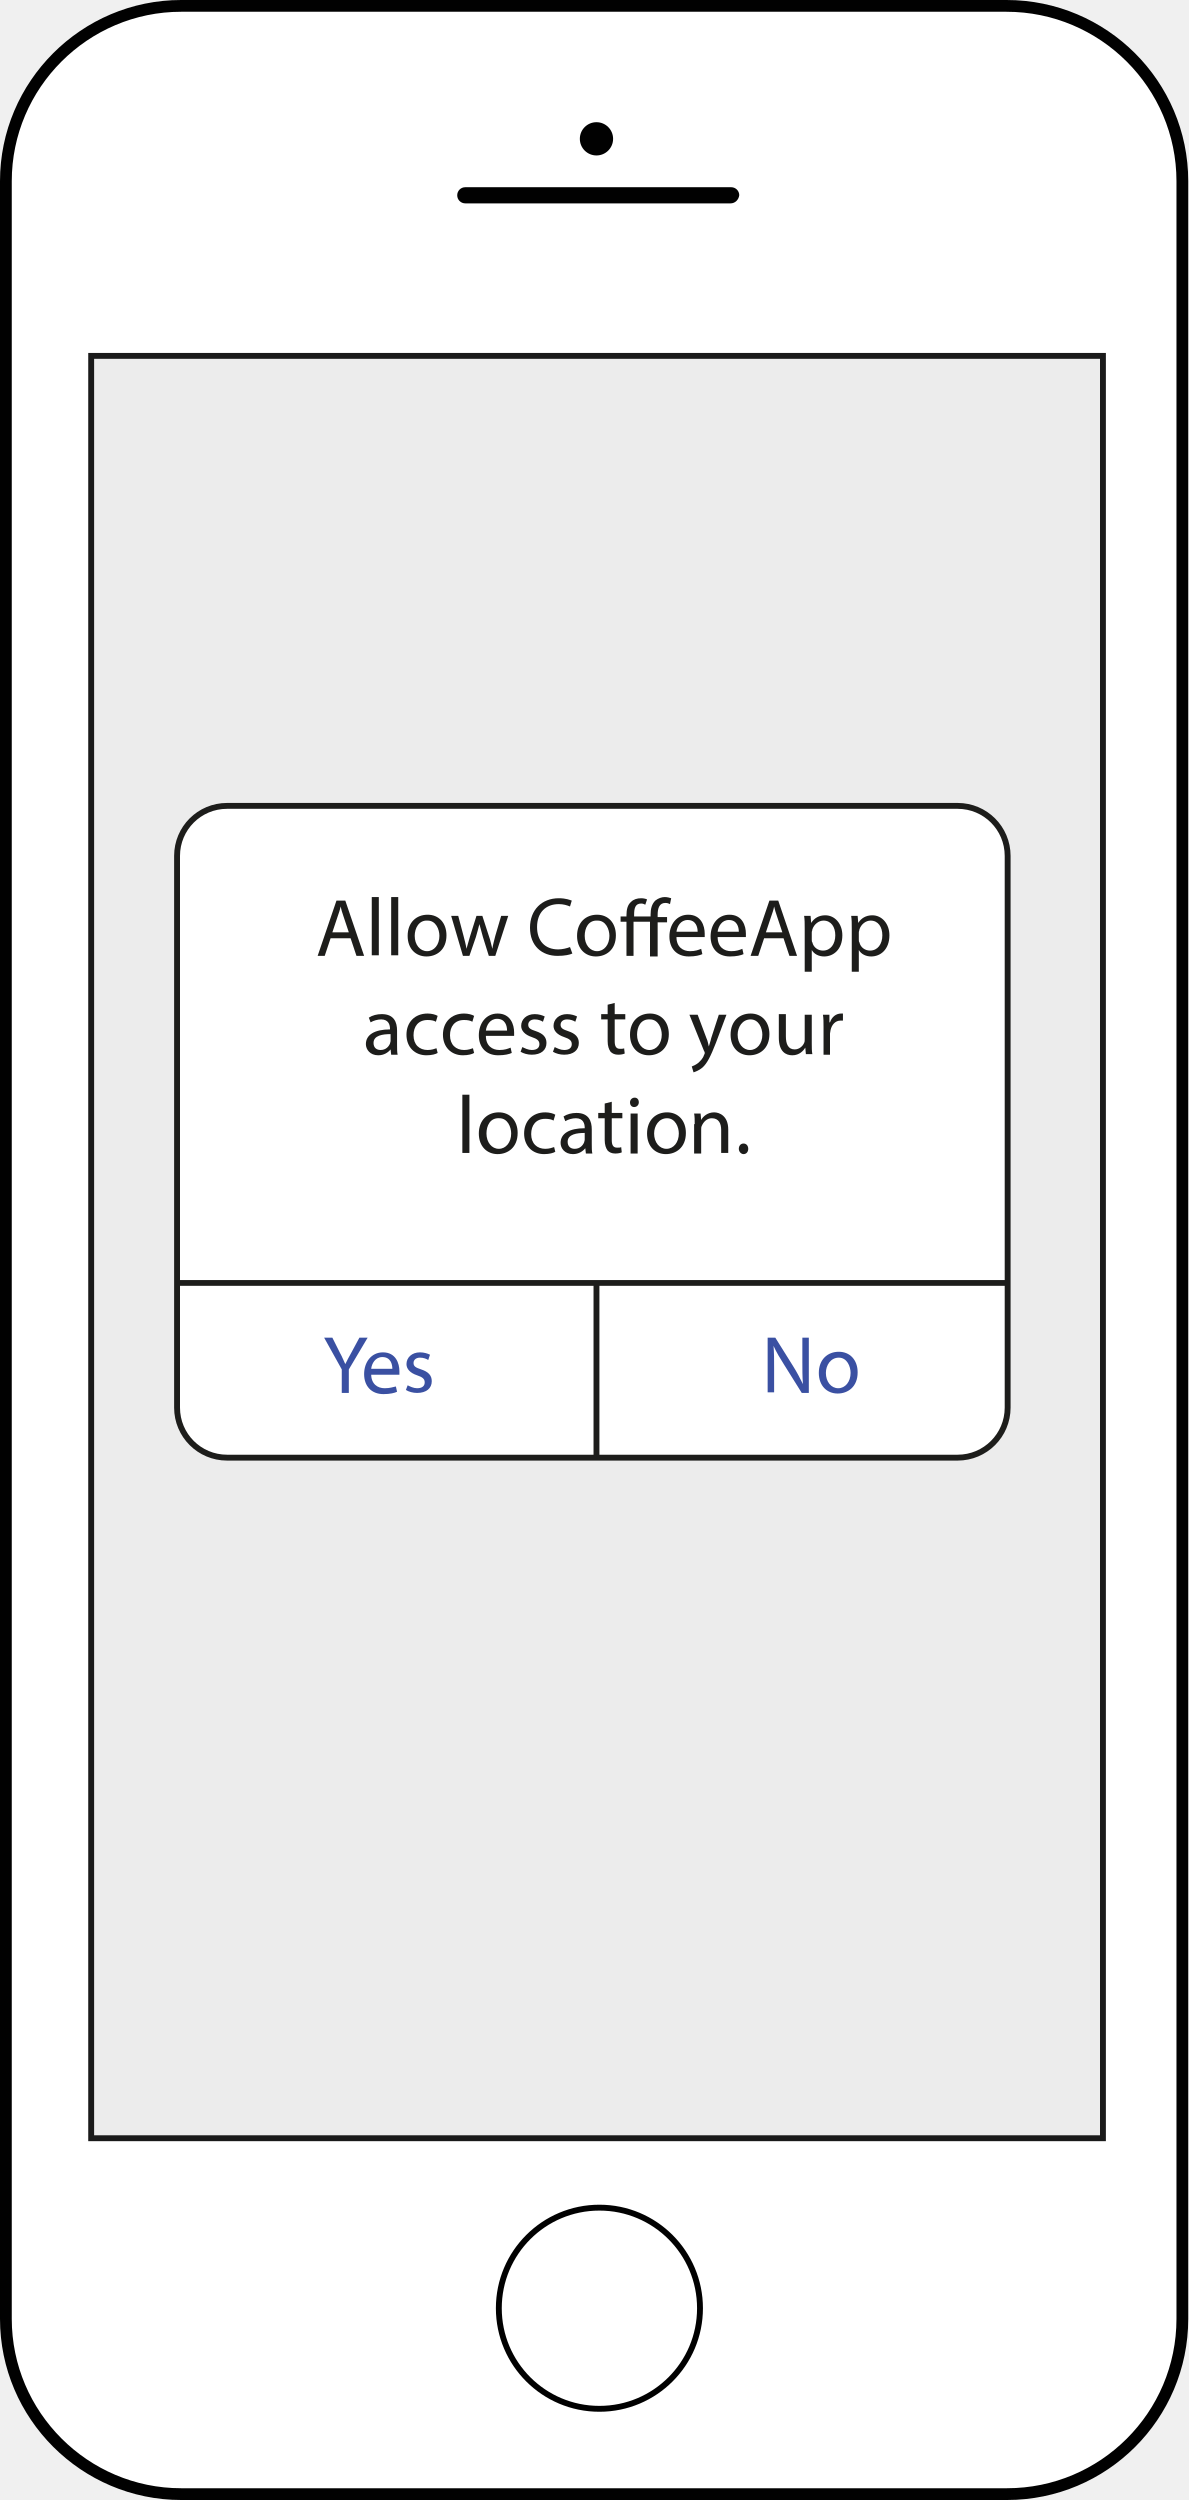
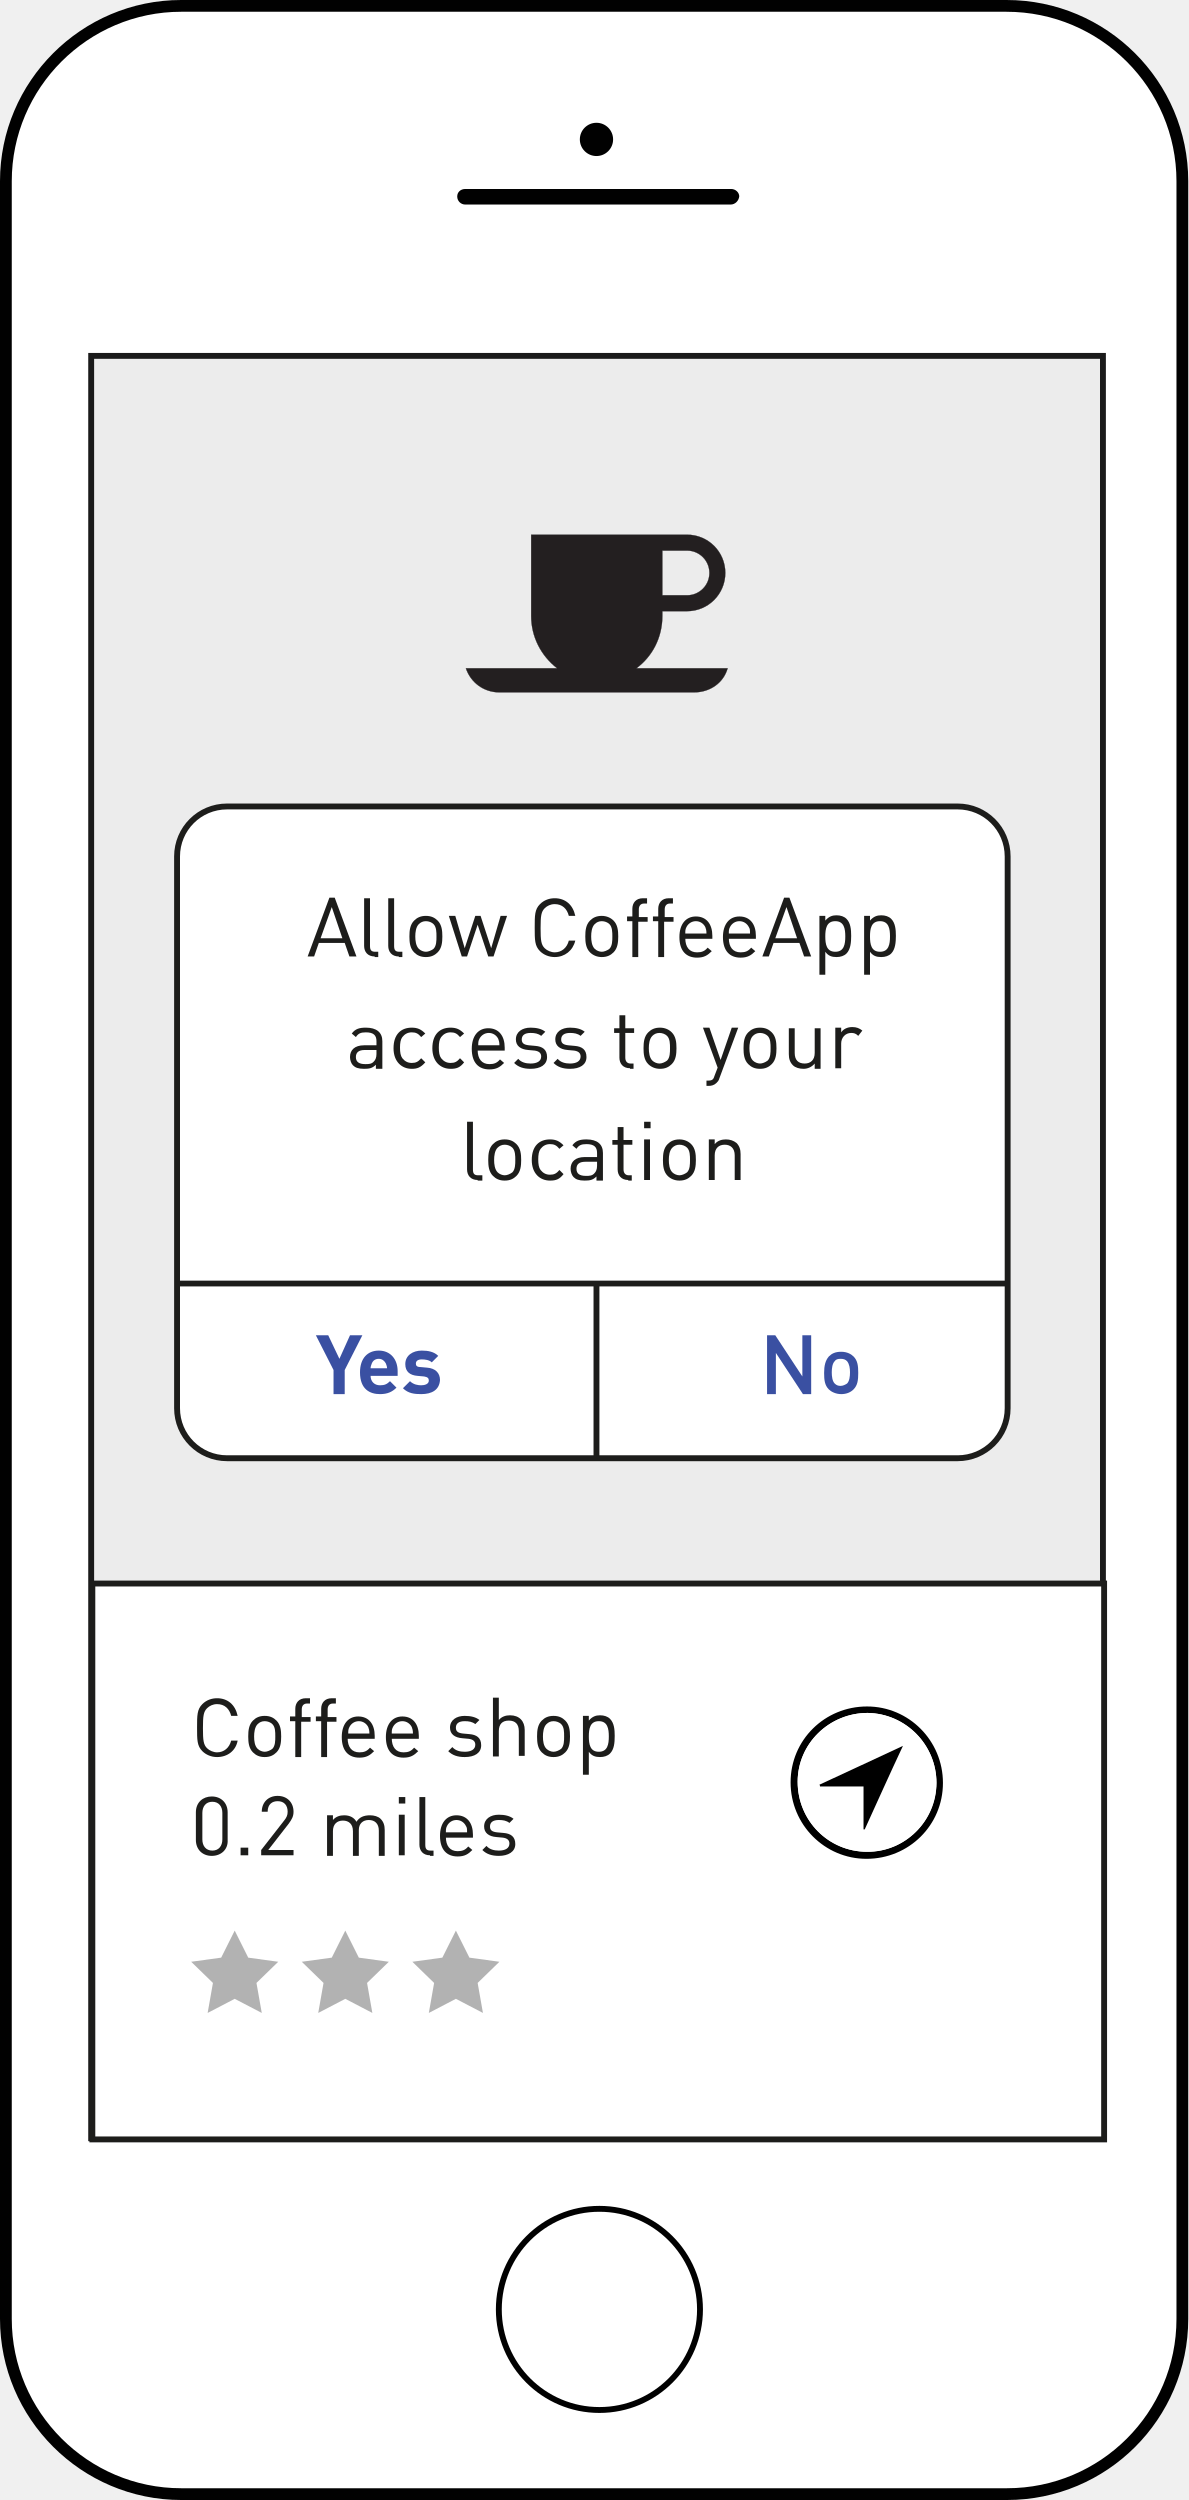
<svg xmlns="http://www.w3.org/2000/svg" version="1.1" id="Layer_1" x="0px" y="0px" viewBox="0 0 202 425" style="enable-background:new 0 0 202 425;" xml:space="preserve">
  <style type="text/css">
	.st0{fill:#FFFFFF;stroke:#010101;stroke-width:2;stroke-miterlimit:10;}
	.st1{fill:#ECECEC;stroke:#1A1A1A;stroke-miterlimit:10;}
	.st2{fill:#FFFFFF;stroke:#010101;stroke-miterlimit:10;}
	.st3{fill:#010101;stroke:#FFFFFF;stroke-width:0.746;stroke-miterlimit:10;}
	.st4{fill:#010101;stroke:#FFFFFF;stroke-width:0.853;stroke-miterlimit:10;}
- 	.st5{fill:#FFFFFF;}
- 	.st6{fill:none;stroke:#1D1D1B;stroke-miterlimit:10;}
- 	.st7{fill:none;}
- 	.st8{fill:#1D1D1B;}
- 	.st9{fill:none;stroke:#1D1D1B;stroke-width:0.982;stroke-miterlimit:10;}
- 	.st10{fill:#3A50A2;}
+ 	.st5{fill:#FFFFFF;stroke:#1D1D1B;stroke-miterlimit:10;}
+ 	.st6{fill:#FFFFFF;}
+ 	.st7{fill-rule:evenodd;clip-rule:evenodd;}
+ 	.st8{fill-rule:evenodd;clip-rule:evenodd;fill:#FFFFFF;}
+ 	.st9{fill:#B2B2B2;}
+ 	.st10{fill:none;stroke:#1D1D1B;stroke-miterlimit:10;}
+ 	.st11{fill:none;}
+ 	.st12{fill:#1D1D1B;}
+ 	.st13{fill:none;stroke:#1D1D1B;stroke-width:0.982;stroke-miterlimit:10;}
+ 	.st14{fill:#3A50A2;}
+ 	.st15{fill:#231F20;stroke:#231F20;stroke-width:4.380000e-02;}
</style>
  <path class="st0" d="M201,394.2c0,16.5-13.4,29.8-29.8,29.8H30.8C14.4,424,1,410.6,1,394.2V30.8C1,14.4,14.4,1,30.8,1h140.3  C187.6,1,201,14.4,201,30.8V394.2z" />
  <rect x="15.5" y="60.5" class="st1" width="172" height="303" />
  <g>
-     <circle class="st2" cx="101.9" cy="392.4" r="17.1" />
+     <circle class="st2" cx="101.9" cy="392.6" r="17.1" />
  </g>
-   <circle class="st3" cx="101.4" cy="23.6" r="3.2" />
-   <path class="st4" d="M124.2,35H79.1c-1,0-1.8-0.8-1.8-1.8l0,0c0-1,0.8-1.8,1.8-1.8h45.2c1,0,1.8,0.8,1.8,1.8l0,0  C126,34.2,125.2,35,124.2,35z" />
+   <circle class="st3" cx="101.4" cy="23.7" r="3.2" />
+   <path class="st4" d="M124.2,35.2H79.1c-1,0-1.8-0.8-1.8-1.8l0,0c0-1,0.8-1.7,1.8-1.7h45.2c1,0,1.8,0.8,1.8,1.7l0,0  C126,34.4,125.2,35.2,124.2,35.2z" />
+   <rect x="15.7" y="269.2" class="st5" width="172" height="94.5" />
+   <g id="eYJZT7_1_">
+     <g>
+       <path class="st6" d="M160.3,303.1c0-7.1-5.8-13-12.9-13c-7.2,0-13,5.8-13,12.9c0,7.1,5.8,13,12.9,13    C154.5,316,160.3,310.2,160.3,303.1z" />
+       <path class="st7" d="M160.3,303.1c0,7.2-5.8,12.9-13,12.9c-7.1,0-12.9-5.8-12.9-13c0-7.2,5.8-12.9,13-12.9    C154.5,290.1,160.3,295.9,160.3,303.1z M159.2,303.1c0-6.5-5.2-11.8-11.7-11.9c-6.5,0-11.9,5.2-11.9,11.7    c0,6.6,5.2,11.9,11.8,11.9C153.8,314.9,159.1,309.6,159.2,303.1z" />
+       <path class="st8" d="M159.2,303.1c0,6.5-5.3,11.7-11.8,11.7c-6.5,0-11.8-5.3-11.8-11.9c0-6.5,5.4-11.7,11.9-11.7    C153.9,291.3,159.2,296.6,159.2,303.1z M139.3,303.4c0,0.1,0,0.2,0.1,0.3c2.4,0,4.8,0,7.4,0c0,2.5,0,4.9,0,7.3c0.1,0,0.1,0,0.2,0    c2.1-4.6,4.3-9.3,6.5-14.2C148.6,299.1,144,301.3,139.3,303.4z" />
+       <path class="st7" d="M139.3,303.4c4.6-2.1,9.2-4.3,14.2-6.6c-2.3,4.9-4.4,9.6-6.5,14.2c-0.1,0-0.1,0-0.2,0c0-2.4,0-4.8,0-7.3    c-2.6,0-5,0-7.4,0C139.4,303.6,139.4,303.5,139.3,303.4z" />
+     </g>
+   </g>
+   <polygon class="st9" points="39.9,328.2 42.2,332.8 47.3,333.5 43.6,337.1 44.5,342.2 39.9,339.8 35.3,342.2 36.2,337.1 32.5,333.5   37.6,332.8 " />
+   <polygon class="st9" points="58.7,328.2 61,332.8 66.1,333.5 62.4,337.1 63.3,342.2 58.7,339.8 54.1,342.2 55,337.1 51.3,333.5   56.4,332.8 " />
+   <polygon class="st9" points="77.5,328.2 79.8,332.8 84.9,333.5 81.2,337.1 82.1,342.2 77.5,339.8 72.9,342.2 73.8,337.1 70.1,333.5   75.2,332.8 " />
  <g>
-     <path class="st5" d="M171.3,239.3c0,4.7-3.8,8.5-8.5,8.5H38.6c-4.7,0-8.5-3.8-8.5-8.5v-93.8c0-4.7,3.8-8.5,8.5-8.5h124.2   c4.7,0,8.5,3.8,8.5,8.5V239.3z" />
-     <path class="st6" d="M171.3,239.3c0,4.7-3.8,8.5-8.5,8.5H38.6c-4.7,0-8.5-3.8-8.5-8.5v-93.8c0-4.7,3.8-8.5,8.5-8.5h124.2   c4.7,0,8.5,3.8,8.5,8.5V239.3z" />
+     <path class="st6" d="M171.3,239.4c0,4.7-3.8,8.5-8.5,8.5H38.6c-4.7,0-8.5-3.8-8.5-8.5v-93.8c0-4.7,3.8-8.5,8.5-8.5h124.2   c4.7,0,8.5,3.8,8.5,8.5V239.4z" />
+     <path class="st10" d="M171.3,239.4c0,4.7-3.8,8.5-8.5,8.5H38.6c-4.7,0-8.5-3.8-8.5-8.5v-93.8c0-4.7,3.8-8.5,8.5-8.5h124.2   c4.7,0,8.5,3.8,8.5,8.5V239.4z" />
  </g>
  <g>
-     <rect x="46.9" y="152.5" class="st7" width="111.6" height="53.2" />
-     <path class="st8" d="M56.2,159.5l-1,3H54l3.2-9.4h1.5l3.2,9.4h-1.3l-1-3H56.2z M59.3,158.5l-0.9-2.7c-0.2-0.6-0.4-1.2-0.5-1.7h0   c-0.1,0.6-0.3,1.1-0.5,1.7l-0.9,2.7H59.3z" />
-     <path class="st8" d="M63.2,152.5h1.2v9.9h-1.2V152.5z" />
-     <path class="st8" d="M66.5,152.5h1.2v9.9h-1.2V152.5z" />
-     <path class="st8" d="M75.9,159c0,2.5-1.7,3.6-3.4,3.6c-1.8,0-3.2-1.3-3.2-3.5c0-2.3,1.5-3.6,3.4-3.6   C74.6,155.5,75.9,156.9,75.9,159z M70.5,159.1c0,1.5,0.9,2.6,2.1,2.6c1.2,0,2.1-1.1,2.1-2.6c0-1.1-0.6-2.6-2-2.6   C71.2,156.4,70.5,157.8,70.5,159.1z" />
-     <path class="st8" d="M77.9,155.7l0.9,3.4c0.2,0.8,0.4,1.5,0.5,2.2h0c0.2-0.7,0.4-1.4,0.6-2.1l1.1-3.5h1l1.1,3.4   c0.3,0.8,0.4,1.5,0.6,2.2h0c0.1-0.7,0.3-1.4,0.5-2.2l1-3.4h1.2l-2.2,6.8h-1.1l-1-3.2c-0.2-0.8-0.4-1.4-0.6-2.2h0   c-0.2,0.8-0.4,1.5-0.6,2.2l-1.1,3.2h-1.1l-2-6.8H77.9z" />
-     <path class="st8" d="M97.3,162.1c-0.4,0.2-1.3,0.4-2.5,0.4c-2.7,0-4.7-1.7-4.7-4.8c0-3,2-5,4.9-5c1.2,0,1.9,0.3,2.2,0.4l-0.3,1   c-0.5-0.2-1.1-0.4-1.9-0.4c-2.2,0-3.7,1.4-3.7,3.9c0,2.3,1.3,3.8,3.6,3.8c0.7,0,1.5-0.2,2-0.4L97.3,162.1z" />
-     <path class="st8" d="M104.7,159c0,2.5-1.7,3.6-3.4,3.6c-1.8,0-3.2-1.3-3.2-3.5c0-2.3,1.5-3.6,3.4-3.6   C103.4,155.5,104.7,156.9,104.7,159z M99.4,159.1c0,1.5,0.9,2.6,2.1,2.6c1.2,0,2.1-1.1,2.1-2.6c0-1.1-0.6-2.6-2-2.6   C100,156.4,99.4,157.8,99.4,159.1z" />
-     <path class="st8" d="M110.5,162.5v-5.8h-2.8v5.8h-1.2v-5.8h-1v-0.9h1v-0.2c0-1,0.2-1.8,0.8-2.3c0.4-0.4,1-0.6,1.7-0.6   c0.4,0,0.8,0.1,1,0.2l-0.3,0.9c-0.2-0.1-0.4-0.2-0.7-0.2c-1,0-1.2,0.8-1.2,1.9v0.3h2.8v-0.3c0-1,0.2-1.8,0.8-2.4   c0.5-0.4,1.1-0.6,1.6-0.6c0.4,0,0.8,0.1,1.1,0.2l-0.2,1c-0.2-0.1-0.4-0.2-0.8-0.2c-1,0-1.3,0.9-1.3,2v0.4h1.6v0.9h-1.6v5.8H110.5z" />
-     <path class="st8" d="M115,159.3c0,1.7,1.1,2.4,2.3,2.4c0.9,0,1.4-0.2,1.9-0.4l0.2,0.9c-0.4,0.2-1.2,0.4-2.3,0.4   c-2.1,0-3.3-1.4-3.3-3.4s1.2-3.7,3.2-3.7c2.2,0,2.8,1.9,2.8,3.2c0,0.3,0,0.4,0,0.6H115z M118.6,158.4c0-0.8-0.3-2-1.7-2   c-1.2,0-1.8,1.1-1.9,2H118.6z" />
-     <path class="st8" d="M122,159.3c0,1.7,1.1,2.4,2.3,2.4c0.9,0,1.4-0.2,1.9-0.4l0.2,0.9c-0.4,0.2-1.2,0.4-2.3,0.4   c-2.1,0-3.3-1.4-3.3-3.4s1.2-3.7,3.2-3.7c2.2,0,2.8,1.9,2.8,3.2c0,0.3,0,0.4,0,0.6H122z M125.6,158.4c0-0.8-0.3-2-1.7-2   c-1.2,0-1.8,1.1-1.9,2H125.6z" />
-     <path class="st8" d="M129.9,159.5l-1,3h-1.3l3.2-9.4h1.5l3.2,9.4h-1.3l-1-3H129.9z M133,158.5l-0.9-2.7c-0.2-0.6-0.4-1.2-0.5-1.7h0   c-0.1,0.6-0.3,1.1-0.5,1.7l-0.9,2.7H133z" />
-     <path class="st8" d="M136.8,157.9c0-0.9,0-1.6-0.1-2.2h1.1l0.1,1.2h0c0.5-0.8,1.3-1.3,2.4-1.3c1.6,0,2.9,1.4,2.9,3.4   c0,2.4-1.5,3.6-3.1,3.6c-0.9,0-1.7-0.4-2.1-1.1h0v3.7h-1.2V157.9z M138,159.7c0,0.2,0,0.4,0.1,0.5c0.2,0.9,1,1.4,1.8,1.4   c1.3,0,2.1-1.1,2.1-2.6c0-1.4-0.7-2.5-2-2.5c-0.8,0-1.6,0.6-1.9,1.5c0,0.2-0.1,0.3-0.1,0.5V159.7z" />
-     <path class="st8" d="M144.8,157.9c0-0.9,0-1.6-0.1-2.2h1.1l0.1,1.2h0c0.5-0.8,1.3-1.3,2.4-1.3c1.6,0,2.9,1.4,2.9,3.4   c0,2.4-1.5,3.6-3.1,3.6c-0.9,0-1.7-0.4-2.1-1.1h0v3.7h-1.2V157.9z M146,159.7c0,0.2,0,0.4,0.1,0.5c0.2,0.9,1,1.4,1.8,1.4   c1.3,0,2.1-1.1,2.1-2.6c0-1.4-0.7-2.5-2-2.5c-0.8,0-1.6,0.6-1.9,1.5c0,0.2-0.1,0.3-0.1,0.5V159.7z" />
-     <path class="st8" d="M66.5,179.3l-0.1-0.9h0c-0.4,0.5-1.1,1-2.1,1c-1.4,0-2.1-1-2.1-1.9c0-1.6,1.5-2.5,4.1-2.5v-0.1   c0-0.6-0.2-1.6-1.5-1.6c-0.6,0-1.3,0.2-1.8,0.5l-0.3-0.8c0.6-0.4,1.4-0.6,2.2-0.6c2.1,0,2.6,1.4,2.6,2.8v2.5c0,0.6,0,1.2,0.1,1.6   H66.5z M66.4,175.8c-1.3,0-2.9,0.2-2.9,1.5c0,0.8,0.5,1.2,1.2,1.2c0.9,0,1.4-0.6,1.6-1.1c0-0.1,0.1-0.3,0.1-0.4V175.8z" />
-     <path class="st8" d="M74.4,179c-0.3,0.2-1,0.4-1.9,0.4c-2,0-3.4-1.4-3.4-3.5c0-2.1,1.4-3.6,3.6-3.6c0.7,0,1.4,0.2,1.7,0.4l-0.3,1   c-0.3-0.2-0.8-0.3-1.4-0.3c-1.6,0-2.4,1.1-2.4,2.6c0,1.6,1,2.5,2.4,2.5c0.7,0,1.2-0.2,1.5-0.3L74.4,179z" />
-     <path class="st8" d="M80.6,179c-0.3,0.2-1,0.4-1.9,0.4c-2,0-3.4-1.4-3.4-3.5c0-2.1,1.4-3.6,3.6-3.6c0.7,0,1.4,0.2,1.7,0.4l-0.3,1   c-0.3-0.2-0.8-0.3-1.4-0.3c-1.6,0-2.4,1.1-2.4,2.6c0,1.6,1,2.5,2.4,2.5c0.7,0,1.2-0.2,1.5-0.3L80.6,179z" />
-     <path class="st8" d="M82.6,176.1c0,1.7,1.1,2.4,2.3,2.4c0.9,0,1.4-0.2,1.9-0.4L87,179c-0.4,0.2-1.2,0.4-2.3,0.4   c-2.1,0-3.3-1.4-3.3-3.4s1.2-3.7,3.2-3.7c2.2,0,2.8,1.9,2.8,3.2c0,0.3,0,0.4,0,0.6H82.6z M86.2,175.2c0-0.8-0.3-2-1.7-2   c-1.2,0-1.8,1.1-1.9,2H86.2z" />
-     <path class="st8" d="M88.8,178c0.4,0.2,1,0.5,1.6,0.5c0.9,0,1.3-0.4,1.3-1c0-0.6-0.4-0.9-1.3-1.2c-1.2-0.4-1.8-1.1-1.8-1.9   c0-1.1,0.9-2,2.3-2c0.7,0,1.3,0.2,1.7,0.4l-0.3,0.9c-0.3-0.2-0.8-0.4-1.4-0.4c-0.7,0-1.1,0.4-1.1,0.9c0,0.6,0.4,0.8,1.3,1.1   c1.2,0.4,1.8,1,1.8,2c0,1.2-0.9,2-2.5,2c-0.7,0-1.4-0.2-1.9-0.5L88.8,178z" />
-     <path class="st8" d="M94.3,178c0.4,0.2,1,0.5,1.6,0.5c0.9,0,1.3-0.4,1.3-1c0-0.6-0.4-0.9-1.3-1.2c-1.2-0.4-1.8-1.1-1.8-1.9   c0-1.1,0.9-2,2.3-2c0.7,0,1.3,0.2,1.7,0.4l-0.3,0.9c-0.3-0.2-0.8-0.4-1.4-0.4c-0.7,0-1.1,0.4-1.1,0.9c0,0.6,0.4,0.8,1.3,1.1   c1.2,0.4,1.8,1,1.8,2c0,1.2-0.9,2-2.5,2c-0.7,0-1.4-0.2-1.9-0.5L94.3,178z" />
-     <path class="st8" d="M104.5,170.5v1.9h1.8v0.9h-1.8v3.7c0,0.8,0.2,1.3,0.9,1.3c0.3,0,0.6,0,0.7-0.1l0.1,0.9   c-0.2,0.1-0.6,0.2-1.1,0.2c-0.6,0-1-0.2-1.3-0.5c-0.3-0.4-0.5-1-0.5-1.8v-3.7h-1.1v-0.9h1.1v-1.6L104.5,170.5z" />
-     <path class="st8" d="M113.7,175.8c0,2.5-1.7,3.6-3.4,3.6c-1.8,0-3.2-1.3-3.2-3.5c0-2.3,1.5-3.6,3.4-3.6   C112.4,172.3,113.7,173.7,113.7,175.8z M108.3,175.9c0,1.5,0.9,2.6,2.1,2.6c1.2,0,2.1-1.1,2.1-2.6c0-1.1-0.6-2.6-2-2.6   C108.9,173.2,108.3,174.6,108.3,175.9z" />
-     <path class="st8" d="M118.6,172.5l1.5,4c0.2,0.4,0.3,1,0.4,1.4h0c0.1-0.4,0.3-0.9,0.4-1.4l1.3-4h1.3l-1.8,4.8   c-0.9,2.3-1.5,3.5-2.3,4.2c-0.6,0.5-1.2,0.7-1.5,0.8l-0.3-1c0.3-0.1,0.7-0.3,1.1-0.6c0.3-0.3,0.8-0.7,1-1.4   c0.1-0.1,0.1-0.2,0.1-0.3c0-0.1,0-0.2-0.1-0.3l-2.5-6.2H118.6z" />
-     <path class="st8" d="M130.8,175.8c0,2.5-1.7,3.6-3.4,3.6c-1.8,0-3.2-1.3-3.2-3.5c0-2.3,1.5-3.6,3.4-3.6   C129.5,172.3,130.8,173.7,130.8,175.8z M125.4,175.9c0,1.5,0.9,2.6,2.1,2.6c1.2,0,2.1-1.1,2.1-2.6c0-1.1-0.6-2.6-2-2.6   S125.4,174.6,125.4,175.9z" />
-     <path class="st8" d="M138,177.4c0,0.7,0,1.3,0.1,1.8H137l-0.1-1.1h0c-0.3,0.5-1,1.3-2.2,1.3c-1.1,0-2.3-0.6-2.3-3v-4h1.2v3.8   c0,1.3,0.4,2.2,1.5,2.2c0.8,0,1.4-0.6,1.6-1.1c0.1-0.2,0.1-0.4,0.1-0.6v-4.2h1.2V177.4z" />
-     <path class="st8" d="M140,174.6c0-0.8,0-1.5-0.1-2.1h1.1l0,1.3h0.1c0.3-0.9,1-1.5,1.9-1.5c0.1,0,0.2,0,0.3,0v1.2   c-0.1,0-0.3,0-0.4,0c-0.9,0-1.5,0.7-1.7,1.6c0,0.2-0.1,0.4-0.1,0.6v3.6H140V174.6z" />
-     <path class="st8" d="M78.6,186.1h1.2v9.9h-1.2V186.1z" />
-     <path class="st8" d="M88,192.6c0,2.5-1.7,3.6-3.4,3.6c-1.8,0-3.2-1.3-3.2-3.5c0-2.3,1.5-3.6,3.4-3.6C86.7,189.1,88,190.5,88,192.6z    M82.7,192.7c0,1.5,0.9,2.6,2.1,2.6c1.2,0,2.1-1.1,2.1-2.6c0-1.1-0.6-2.6-2-2.6C83.3,190,82.7,191.4,82.7,192.7z" />
-     <path class="st8" d="M94.4,195.8c-0.3,0.2-1,0.4-1.9,0.4c-2,0-3.4-1.4-3.4-3.5c0-2.1,1.4-3.6,3.6-3.6c0.7,0,1.4,0.2,1.7,0.4l-0.3,1   c-0.3-0.2-0.8-0.3-1.4-0.3c-1.6,0-2.4,1.1-2.4,2.6c0,1.6,1,2.5,2.4,2.5c0.7,0,1.2-0.2,1.5-0.3L94.4,195.8z" />
-     <path class="st8" d="M99.6,196.1l-0.1-0.9h0c-0.4,0.5-1.1,1-2.1,1c-1.4,0-2.1-1-2.1-1.9c0-1.6,1.5-2.5,4.1-2.5v-0.1   c0-0.6-0.2-1.6-1.5-1.6c-0.6,0-1.3,0.2-1.8,0.5l-0.3-0.8c0.6-0.4,1.4-0.6,2.2-0.6c2.1,0,2.6,1.4,2.6,2.8v2.5c0,0.6,0,1.2,0.1,1.6   H99.6z M99.4,192.6c-1.3,0-2.9,0.2-2.9,1.5c0,0.8,0.5,1.2,1.2,1.2c0.9,0,1.4-0.6,1.6-1.1c0-0.1,0.1-0.3,0.1-0.4V192.6z" />
-     <path class="st8" d="M104,187.3v1.9h1.8v0.9H104v3.7c0,0.8,0.2,1.3,0.9,1.3c0.3,0,0.6,0,0.7-0.1l0.1,0.9c-0.2,0.1-0.6,0.2-1.1,0.2   c-0.6,0-1-0.2-1.3-0.5c-0.3-0.4-0.5-1-0.5-1.8v-3.7h-1.1v-0.9h1.1v-1.6L104,187.3z" />
-     <path class="st8" d="M108.6,187.4c0,0.4-0.3,0.8-0.8,0.8c-0.4,0-0.7-0.3-0.7-0.8c0-0.4,0.3-0.8,0.8-0.8   C108.3,186.6,108.6,186.9,108.6,187.4z M107.2,196.1v-6.8h1.2v6.8H107.2z" />
-     <path class="st8" d="M116.6,192.6c0,2.5-1.7,3.6-3.4,3.6c-1.8,0-3.2-1.3-3.2-3.5c0-2.3,1.5-3.6,3.4-3.6   C115.3,189.1,116.6,190.5,116.6,192.6z M111.2,192.7c0,1.5,0.9,2.6,2.1,2.6c1.2,0,2.1-1.1,2.1-2.6c0-1.1-0.6-2.6-2-2.6   S111.2,191.4,111.2,192.7z" />
-     <path class="st8" d="M118.1,191.1c0-0.7,0-1.3-0.1-1.8h1.1l0.1,1.1h0c0.3-0.6,1.1-1.3,2.2-1.3c0.9,0,2.4,0.6,2.4,2.9v4h-1.2v-3.9   c0-1.1-0.4-2-1.6-2c-0.8,0-1.4,0.6-1.7,1.3c-0.1,0.2-0.1,0.4-0.1,0.6v4.1h-1.2V191.1z" />
-     <path class="st8" d="M125.6,195.3c0-0.5,0.3-0.9,0.8-0.9c0.5,0,0.8,0.4,0.8,0.9c0,0.5-0.3,0.9-0.8,0.9   C126,196.2,125.6,195.8,125.6,195.3z" />
-   </g>
-   <line class="st9" x1="30.1" y1="218.1" x2="171.6" y2="218.1" />
-   <line class="st6" x1="101.4" y1="218.3" x2="101.4" y2="248" />
-   <g>
-     <rect x="27.9" y="226.8" class="st7" width="73" height="16.4" />
-     <path class="st10" d="M58.1,236.8v-4l-3-5.4h1.4l1.3,2.6c0.4,0.7,0.6,1.3,0.9,1.9h0c0.3-0.6,0.6-1.2,1-1.9l1.4-2.6h1.4l-3.2,5.4v4   H58.1z" />
-     <path class="st10" d="M63.1,233.6c0,1.7,1.1,2.4,2.3,2.4c0.9,0,1.4-0.2,1.9-0.3l0.2,0.9c-0.4,0.2-1.2,0.4-2.3,0.4   c-2.1,0-3.3-1.4-3.3-3.4s1.2-3.7,3.2-3.7c2.2,0,2.8,1.9,2.8,3.2c0,0.3,0,0.4,0,0.6H63.1z M66.7,232.7c0-0.8-0.3-2-1.7-2   c-1.2,0-1.8,1.1-1.9,2H66.7z" />
-     <path class="st10" d="M69.3,235.5c0.4,0.2,1,0.5,1.6,0.5c0.9,0,1.3-0.4,1.3-1c0-0.6-0.4-0.9-1.3-1.2c-1.2-0.4-1.8-1.1-1.8-1.9   c0-1.1,0.9-2,2.3-2c0.7,0,1.3,0.2,1.7,0.4l-0.3,0.9c-0.3-0.2-0.8-0.4-1.4-0.4c-0.7,0-1.1,0.4-1.1,0.9c0,0.6,0.4,0.8,1.3,1.1   c1.2,0.4,1.8,1,1.8,2c0,1.2-0.9,2-2.5,2c-0.7,0-1.4-0.2-1.9-0.5L69.3,235.5z" />
+     <rect x="46.9" y="152.7" class="st11" width="111.6" height="53.2" />
+     <path class="st12" d="M59.4,162.6l-0.8-2.3h-4.4l-0.8,2.3h-1.1l3.7-10h0.9l3.7,10H59.4z M56.4,154.2l-1.9,5.3h3.7L56.4,154.2z" />
+     <path class="st12" d="M63.7,162.6c-1.2,0-1.8-0.8-1.8-1.8v-8.1h1v8.1c0,0.7,0.2,1,0.9,1h0.5v0.9H63.7z" />
+     <path class="st12" d="M67.8,162.6c-1.2,0-1.8-0.8-1.8-1.8v-8.1h1v8.1c0,0.7,0.2,1,0.9,1h0.5v0.9H67.8z" />
+     <path class="st12" d="M74.4,161.9c-0.5,0.5-1.1,0.8-2,0.8s-1.5-0.3-2-0.8c-0.7-0.7-0.8-1.7-0.8-2.7s0.1-2,0.8-2.7   c0.5-0.5,1.1-0.8,2-0.8s1.5,0.3,2,0.8c0.7,0.7,0.8,1.7,0.8,2.7S75.1,161.2,74.4,161.9z M73.7,157.1c-0.3-0.3-0.8-0.5-1.3-0.5   s-0.9,0.2-1.2,0.5c-0.5,0.5-0.6,1.4-0.6,2.1s0.1,1.6,0.6,2.1c0.3,0.3,0.8,0.5,1.2,0.5s0.9-0.2,1.3-0.5c0.5-0.5,0.5-1.4,0.5-2.1   S74.2,157.6,73.7,157.1z" />
+     <path class="st12" d="M83.9,162.6H83l-1.8-5.4l-1.8,5.4h-0.9l-2.2-6.9h1.1l1.6,5.5l1.8-5.5h0.9l1.8,5.5l1.6-5.5h1.1L83.9,162.6z" />
+     <path class="st12" d="M94.3,162.7c-1,0-1.9-0.4-2.5-1c-0.9-0.9-0.9-1.9-0.9-4s0-3.1,0.9-4c0.7-0.7,1.6-1,2.5-1c1.8,0,3.1,1.1,3.5,3   h-1.1c-0.3-1.2-1.1-2-2.4-2c-0.7,0-1.3,0.3-1.7,0.7c-0.6,0.6-0.7,1.3-0.7,3.4c0,2.1,0.1,2.8,0.7,3.4c0.4,0.4,1.1,0.7,1.7,0.7   c1.2,0,2.1-0.8,2.4-2h1.1C97.4,161.6,96,162.7,94.3,162.7z" />
+     <path class="st12" d="M104.3,161.9c-0.5,0.5-1.1,0.8-2,0.8c-0.8,0-1.5-0.3-2-0.8c-0.7-0.7-0.8-1.7-0.8-2.7s0.1-2,0.8-2.7   c0.5-0.5,1.1-0.8,2-0.8c0.8,0,1.5,0.3,2,0.8c0.7,0.7,0.8,1.7,0.8,2.7S105,161.2,104.3,161.9z M103.6,157.1   c-0.3-0.3-0.8-0.5-1.3-0.5s-0.9,0.2-1.2,0.5c-0.5,0.5-0.6,1.4-0.6,2.1s0.1,1.6,0.6,2.1c0.3,0.3,0.8,0.5,1.2,0.5s0.9-0.2,1.3-0.5   c0.5-0.5,0.5-1.4,0.5-2.1S104.1,157.6,103.6,157.1z" />
+     <path class="st12" d="M108.5,156.6v6.1h-1v-6.1h-0.9v-0.8h0.9v-1.3c0-1,0.6-1.8,1.8-1.8h0.7v0.9h-0.5c-0.6,0-0.9,0.4-0.9,1v1.3h1.5   v0.8H108.5z" />
+     <path class="st12" d="M112.9,156.6v6.1h-1v-6.1H111v-0.8h0.9v-1.3c0-1,0.6-1.8,1.8-1.8h0.7v0.9h-0.5c-0.6,0-0.9,0.4-0.9,1v1.3h1.5   v0.8H112.9z" />
+     <path class="st12" d="M116.5,159.5c0,1.5,0.7,2.4,2,2.4c0.8,0,1.3-0.2,1.8-0.8l0.7,0.6c-0.7,0.7-1.3,1.1-2.5,1.1   c-1.8,0-3-1.1-3-3.5c0-2.2,1.1-3.5,2.8-3.5c1.8,0,2.8,1.3,2.8,3.3v0.5H116.5z M119.9,157.6c-0.3-0.6-0.9-1-1.6-1s-1.3,0.4-1.6,1   c-0.2,0.4-0.2,0.6-0.2,1.1h3.6C120.1,158.1,120,157.9,119.9,157.6z" />
+     <path class="st12" d="M123.9,159.5c0,1.5,0.7,2.4,2,2.4c0.8,0,1.3-0.2,1.8-0.8l0.7,0.6c-0.7,0.7-1.3,1.1-2.5,1.1   c-1.8,0-3-1.1-3-3.5c0-2.2,1.1-3.5,2.8-3.5c1.8,0,2.8,1.3,2.8,3.3v0.5H123.9z M127.3,157.6c-0.3-0.6-0.9-1-1.6-1   c-0.7,0-1.3,0.4-1.6,1c-0.2,0.4-0.2,0.6-0.2,1.1h3.6C127.5,158.1,127.5,157.9,127.3,157.6z" />
+     <path class="st12" d="M136.7,162.6l-0.8-2.3h-4.4l-0.8,2.3h-1.1l3.7-10h0.9l3.7,10H136.7z M133.7,154.2l-1.9,5.3h3.7L133.7,154.2z" />
+     <path class="st12" d="M143.9,162.1c-0.4,0.4-1,0.6-1.7,0.6c-0.8,0-1.4-0.2-1.9-0.9v3.9h-1v-10h1v0.8c0.6-0.7,1.2-0.9,1.9-0.9   c0.7,0,1.3,0.2,1.7,0.6c0.7,0.7,0.8,1.8,0.8,2.9S144.6,161.4,143.9,162.1z M142,156.6c-1.5,0-1.7,1.3-1.7,2.6s0.2,2.6,1.7,2.6   c1.5,0,1.7-1.3,1.7-2.6S143.5,156.6,142,156.6z" />
+     <path class="st12" d="M151.5,162.1c-0.4,0.4-1,0.6-1.7,0.6c-0.8,0-1.4-0.2-1.9-0.9v3.9h-1v-10h1v0.8c0.6-0.7,1.2-0.9,1.9-0.9   c0.7,0,1.3,0.2,1.7,0.6c0.7,0.7,0.8,1.8,0.8,2.9S152.2,161.4,151.5,162.1z M149.6,156.6c-1.5,0-1.7,1.3-1.7,2.6s0.2,2.6,1.7,2.6   c1.5,0,1.7-1.3,1.7-2.6S151.1,156.6,149.6,156.6z" />
+     <path class="st12" d="M63.9,181.6V181c-0.6,0.6-1.1,0.7-2,0.7c-1,0-1.5-0.2-1.9-0.6c-0.3-0.3-0.5-0.9-0.5-1.4c0-1.2,0.8-2,2.4-2   h2.1V177c0-1-0.5-1.5-1.8-1.5c-0.9,0-1.3,0.2-1.7,0.8l-0.7-0.6c0.6-0.8,1.3-1,2.4-1c1.8,0,2.8,0.8,2.8,2.3v4.7H63.9z M63.9,178.5   h-1.9c-1,0-1.5,0.4-1.5,1.2s0.5,1.2,1.6,1.2c0.6,0,1.1,0,1.5-0.5c0.2-0.2,0.4-0.6,0.4-1.2V178.5z" />
+     <path class="st12" d="M70,181.7c-1.7,0-3.1-1.2-3.1-3.5c0-2.4,1.3-3.5,3.1-3.5c1,0,1.6,0.3,2.3,1l-0.7,0.6   c-0.5-0.6-0.9-0.8-1.6-0.8c-0.7,0-1.2,0.3-1.6,0.8c-0.3,0.4-0.4,1-0.4,1.8s0.1,1.4,0.4,1.8c0.4,0.5,0.9,0.8,1.6,0.8   c0.7,0,1.1-0.2,1.6-0.8l0.7,0.7C71.5,181.5,70.9,181.7,70,181.7z" />
+     <path class="st12" d="M76.6,181.7c-1.7,0-3.1-1.2-3.1-3.5c0-2.4,1.3-3.5,3.1-3.5c1,0,1.6,0.3,2.3,1l-0.7,0.6   c-0.5-0.6-0.9-0.8-1.6-0.8c-0.7,0-1.2,0.3-1.6,0.8c-0.3,0.4-0.4,1-0.4,1.8s0.1,1.4,0.4,1.8c0.4,0.5,0.9,0.8,1.6,0.8   c0.7,0,1.1-0.2,1.6-0.8l0.7,0.7C78.2,181.5,77.6,181.7,76.6,181.7z" />
+     <path class="st12" d="M81.2,178.5c0,1.5,0.7,2.4,2,2.4c0.8,0,1.3-0.2,1.8-0.8l0.7,0.6c-0.7,0.7-1.3,1.1-2.5,1.1c-1.8,0-3-1.1-3-3.5   c0-2.2,1.1-3.5,2.8-3.5c1.8,0,2.8,1.3,2.8,3.3v0.5H81.2z M84.7,176.6c-0.3-0.6-0.9-1-1.6-1s-1.3,0.4-1.6,1   c-0.2,0.4-0.2,0.6-0.2,1.1h3.6C84.9,177.1,84.8,176.9,84.7,176.6z" />
+     <path class="st12" d="M90.2,181.7c-1.2,0-2.1-0.3-2.8-1l0.7-0.7c0.5,0.6,1.3,0.8,2.1,0.8c1.1,0,1.8-0.4,1.8-1.2   c0-0.6-0.4-0.9-1.1-1l-1.1-0.1c-1.3-0.1-2.1-0.7-2.1-1.8c0-1.3,1.1-2,2.5-2c1,0,1.9,0.2,2.5,0.7l-0.7,0.7c-0.5-0.4-1.1-0.5-1.8-0.5   c-1,0-1.5,0.4-1.5,1.1c0,0.6,0.3,0.9,1.2,1l1.1,0.1c1.2,0.1,2,0.6,2,1.9C93,181,91.9,181.7,90.2,181.7z" />
+     <path class="st12" d="M96.9,181.7c-1.2,0-2.1-0.3-2.8-1l0.7-0.7c0.5,0.6,1.3,0.8,2.1,0.8c1.1,0,1.8-0.4,1.8-1.2   c0-0.6-0.4-0.9-1.1-1l-1.1-0.1c-1.3-0.1-2.1-0.7-2.1-1.8c0-1.3,1.1-2,2.5-2c1,0,1.9,0.2,2.5,0.7l-0.7,0.7c-0.5-0.4-1.1-0.5-1.8-0.5   c-1,0-1.5,0.4-1.5,1.1c0,0.6,0.3,0.9,1.2,1l1.1,0.1c1.2,0.1,2,0.6,2,1.9C99.7,181,98.6,181.7,96.9,181.7z" />
+     <path class="st12" d="M107.1,181.6c-1.2,0-1.8-0.8-1.8-1.8v-4.2h-0.9v-0.8h0.9v-2.2h1v2.2h1.5v0.8h-1.5v4.2c0,0.6,0.3,1,0.9,1h0.5   v0.9H107.1z" />
+     <path class="st12" d="M114.2,180.9c-0.5,0.5-1.1,0.8-2,0.8c-0.8,0-1.5-0.3-2-0.8c-0.7-0.7-0.8-1.7-0.8-2.7s0.1-2,0.8-2.7   c0.5-0.5,1.1-0.8,2-0.8c0.8,0,1.5,0.3,2,0.8c0.7,0.7,0.8,1.7,0.8,2.7S114.9,180.2,114.2,180.9z M113.4,176.1   c-0.3-0.3-0.8-0.5-1.3-0.5s-0.9,0.2-1.2,0.5c-0.5,0.5-0.6,1.4-0.6,2.1s0.1,1.6,0.6,2.1c0.3,0.3,0.8,0.5,1.2,0.5s0.9-0.2,1.3-0.5   c0.5-0.5,0.5-1.4,0.5-2.1S113.9,176.6,113.4,176.1z" />
+     <path class="st12" d="M122.3,183.3c-0.1,0.4-0.3,0.6-0.5,0.8c-0.4,0.4-0.9,0.5-1.3,0.5h-0.4v-0.9h0.3c0.7,0,0.9-0.2,1.1-0.9   l0.5-1.3l-2.5-6.8h1.1l1.9,5.5l1.9-5.5h1.1L122.3,183.3z" />
+     <path class="st12" d="M131.2,180.9c-0.5,0.5-1.1,0.8-2,0.8s-1.5-0.3-2-0.8c-0.7-0.7-0.8-1.7-0.8-2.7s0.1-2,0.8-2.7   c0.5-0.5,1.1-0.8,2-0.8s1.5,0.3,2,0.8c0.7,0.7,0.8,1.7,0.8,2.7S131.9,180.2,131.2,180.9z M130.5,176.1c-0.3-0.3-0.8-0.5-1.3-0.5   s-0.9,0.2-1.2,0.5c-0.5,0.5-0.6,1.4-0.6,2.1s0.1,1.6,0.6,2.1c0.3,0.3,0.8,0.5,1.2,0.5s0.9-0.2,1.3-0.5c0.5-0.5,0.5-1.4,0.5-2.1   S131,176.6,130.5,176.1z" />
+     <path class="st12" d="M138.5,181.6v-0.8c-0.5,0.6-1.2,0.9-1.9,0.9c-0.7,0-1.4-0.2-1.8-0.6c-0.5-0.5-0.7-1.1-0.7-1.9v-4.4h1v4.2   c0,1.2,0.6,1.8,1.7,1.8c1,0,1.7-0.6,1.7-1.8v-4.2h1v6.9H138.5z" />
+     <path class="st12" d="M145.9,176.1c-0.4-0.4-0.7-0.5-1.2-0.5c-1,0-1.7,0.8-1.7,1.8v4.2h-1v-6.9h1v0.8c0.4-0.6,1.1-0.9,1.9-0.9   c0.7,0,1.2,0.2,1.7,0.6L145.9,176.1z" />
+     <path class="st12" d="M81.2,200.6c-1.2,0-1.8-0.8-1.8-1.8v-8.1h1v8.1c0,0.7,0.2,1,0.9,1H82v0.9H81.2z" />
+     <path class="st12" d="M87.8,199.9c-0.5,0.5-1.1,0.8-2,0.8s-1.5-0.3-2-0.8c-0.7-0.7-0.8-1.7-0.8-2.7s0.1-2,0.8-2.7   c0.5-0.5,1.1-0.8,2-0.8s1.5,0.3,2,0.8c0.7,0.7,0.8,1.7,0.8,2.7S88.5,199.2,87.8,199.9z M87.1,195.1c-0.3-0.3-0.8-0.5-1.3-0.5   s-0.9,0.2-1.2,0.5c-0.5,0.5-0.6,1.4-0.6,2.1s0.1,1.6,0.6,2.1c0.3,0.3,0.8,0.5,1.2,0.5s0.9-0.2,1.3-0.5c0.5-0.5,0.5-1.4,0.5-2.1   S87.6,195.6,87.1,195.1z" />
+     <path class="st12" d="M93.5,200.7c-1.7,0-3.1-1.2-3.1-3.5c0-2.4,1.3-3.5,3.1-3.5c1,0,1.6,0.3,2.3,1l-0.7,0.6   c-0.5-0.6-0.9-0.8-1.6-0.8c-0.7,0-1.2,0.3-1.6,0.8c-0.3,0.4-0.4,1-0.4,1.8s0.1,1.4,0.4,1.8c0.4,0.5,0.9,0.8,1.6,0.8   c0.7,0,1.1-0.2,1.6-0.8l0.7,0.7C95.1,200.5,94.5,200.7,93.5,200.7z" />
+     <path class="st12" d="M101.4,200.6V200c-0.6,0.6-1.1,0.7-2,0.7c-1,0-1.5-0.2-1.9-0.6c-0.3-0.3-0.5-0.9-0.5-1.4c0-1.2,0.8-2,2.4-2   h2.1V196c0-1-0.5-1.5-1.8-1.5c-0.9,0-1.3,0.2-1.7,0.8l-0.7-0.6c0.6-0.8,1.3-1,2.4-1c1.8,0,2.8,0.8,2.8,2.3v4.7H101.4z M101.4,197.5   h-1.9c-1,0-1.5,0.4-1.5,1.2s0.5,1.2,1.6,1.2c0.6,0,1.1,0,1.5-0.5c0.2-0.2,0.4-0.6,0.4-1.2V197.5z" />
+     <path class="st12" d="M106.8,200.6c-1.2,0-1.8-0.8-1.8-1.8v-4.2h-0.9v-0.8h0.9v-2.2h1v2.2h1.5v0.8h-1.5v4.2c0,0.6,0.3,1,0.9,1h0.5   v0.9H106.8z" />
+     <path class="st12" d="M109.5,191.8v-1.1h1.1v1.1H109.5z M109.5,200.6v-6.9h1v6.9H109.5z" />
+     <path class="st12" d="M117.5,199.9c-0.5,0.5-1.1,0.8-2,0.8c-0.8,0-1.5-0.3-2-0.8c-0.7-0.7-0.8-1.7-0.8-2.7s0.1-2,0.8-2.7   c0.5-0.5,1.1-0.8,2-0.8c0.8,0,1.5,0.3,2,0.8c0.7,0.7,0.8,1.7,0.8,2.7S118.2,199.2,117.5,199.9z M116.8,195.1   c-0.3-0.3-0.8-0.5-1.3-0.5s-0.9,0.2-1.2,0.5c-0.5,0.5-0.6,1.4-0.6,2.1s0.1,1.6,0.6,2.1c0.3,0.3,0.8,0.5,1.2,0.5s0.9-0.2,1.3-0.5   c0.5-0.5,0.5-1.4,0.5-2.1S117.3,195.6,116.8,195.1z" />
+     <path class="st12" d="M124.9,200.6v-4.2c0-1.2-0.7-1.8-1.7-1.8c-1,0-1.7,0.6-1.7,1.8v4.2h-1v-6.9h1v0.8c0.5-0.6,1.2-0.8,1.9-0.8   c0.7,0,1.3,0.2,1.8,0.6c0.5,0.5,0.7,1.1,0.7,1.9v4.4H124.9z" />
  </g>
  <g>
-     <rect x="101.4" y="226.8" class="st7" width="73" height="16.4" />
-     <path class="st10" d="M130.5,236.8v-9.4h1.3l3,4.8c0.7,1.1,1.2,2.1,1.7,3.1l0,0c-0.1-1.3-0.1-2.4-0.1-3.9v-4h1.1v9.4h-1.2l-3-4.8   c-0.7-1.1-1.3-2.1-1.8-3.2l0,0c0.1,1.2,0.1,2.3,0.1,3.9v4H130.5z" />
-     <path class="st10" d="M145.8,233.3c0,2.5-1.7,3.6-3.4,3.6c-1.8,0-3.2-1.3-3.2-3.5c0-2.3,1.5-3.6,3.4-3.6   C144.5,229.8,145.8,231.2,145.8,233.3z M140.4,233.4c0,1.5,0.9,2.6,2.1,2.6c1.2,0,2.1-1.1,2.1-2.6c0-1.1-0.6-2.6-2-2.6   S140.4,232.1,140.4,233.4z" />
+     <rect x="32.4" y="288.7" class="st11" width="98.3" height="53.2" />
+     <path class="st12" d="M36.9,298.7c-1,0-1.9-0.4-2.5-1c-0.9-0.9-0.9-1.9-0.9-4s0-3.1,0.9-4c0.7-0.7,1.6-1,2.5-1c1.8,0,3.1,1.1,3.5,3   h-1.1c-0.3-1.2-1.1-2-2.4-2c-0.7,0-1.3,0.3-1.7,0.7c-0.6,0.6-0.7,1.3-0.7,3.4c0,2.1,0.1,2.8,0.7,3.4c0.4,0.4,1.1,0.7,1.7,0.7   c1.2,0,2.1-0.8,2.4-2h1.1C40.1,297.6,38.7,298.7,36.9,298.7z" />
+     <path class="st12" d="M47,297.9c-0.5,0.5-1.1,0.8-2,0.8s-1.5-0.3-2-0.8c-0.7-0.7-0.8-1.7-0.8-2.7s0.1-2,0.8-2.7   c0.5-0.5,1.1-0.8,2-0.8s1.5,0.3,2,0.8c0.7,0.7,0.8,1.7,0.8,2.7S47.7,297.2,47,297.9z M46.3,293.1c-0.3-0.3-0.8-0.5-1.3-0.5   s-0.9,0.2-1.2,0.5c-0.5,0.5-0.6,1.4-0.6,2.1c0,0.8,0.1,1.6,0.6,2.1c0.3,0.3,0.8,0.5,1.2,0.5s0.9-0.2,1.3-0.5   c0.5-0.5,0.5-1.4,0.5-2.1C46.8,294.4,46.8,293.6,46.3,293.1z" />
+     <path class="st12" d="M51.2,292.6v6.1h-1v-6.1h-0.9v-0.8h0.9v-1.3c0-1,0.6-1.8,1.8-1.8h0.7v0.9h-0.5c-0.6,0-0.9,0.4-0.9,1v1.3h1.5   v0.8H51.2z" />
+     <path class="st12" d="M55.6,292.6v6.1h-1v-6.1h-0.9v-0.8h0.9v-1.3c0-1,0.6-1.8,1.8-1.8h0.7v0.9h-0.5c-0.6,0-0.9,0.4-0.9,1v1.3h1.5   v0.8H55.6z" />
+     <path class="st12" d="M59.1,295.5c0,1.5,0.7,2.4,2,2.4c0.8,0,1.3-0.2,1.8-0.8l0.7,0.6c-0.7,0.7-1.3,1.1-2.5,1.1c-1.8,0-3-1.1-3-3.5   c0-2.2,1.1-3.5,2.8-3.5c1.8,0,2.8,1.3,2.8,3.3v0.5H59.1z M62.6,293.6c-0.3-0.6-0.9-1-1.6-1s-1.3,0.4-1.6,1   c-0.2,0.4-0.2,0.6-0.2,1.1h3.6C62.8,294.1,62.7,293.9,62.6,293.6z" />
+     <path class="st12" d="M66.6,295.5c0,1.5,0.7,2.4,2,2.4c0.8,0,1.3-0.2,1.8-0.8l0.7,0.6c-0.7,0.7-1.3,1.1-2.5,1.1c-1.8,0-3-1.1-3-3.5   c0-2.2,1.1-3.5,2.8-3.5c1.8,0,2.8,1.3,2.8,3.3v0.5H66.6z M70,293.6c-0.3-0.6-0.9-1-1.6-1s-1.3,0.4-1.6,1c-0.2,0.4-0.2,0.6-0.2,1.1   h3.6C70.2,294.1,70.1,293.9,70,293.6z" />
+     <path class="st12" d="M79,298.7c-1.2,0-2.1-0.3-2.8-1l0.7-0.7c0.5,0.6,1.3,0.8,2.1,0.8c1.1,0,1.8-0.4,1.8-1.2c0-0.6-0.4-0.9-1.1-1   l-1.1-0.1c-1.3-0.1-2.1-0.7-2.1-1.8c0-1.3,1.1-2,2.5-2c1,0,1.9,0.2,2.5,0.7l-0.7,0.7c-0.5-0.4-1.1-0.5-1.8-0.5   c-1,0-1.5,0.4-1.5,1.1c0,0.6,0.3,0.9,1.2,1l1.1,0.1c1.2,0.1,2,0.6,2,1.9C81.8,298,80.7,298.7,79,298.7z" />
+     <path class="st12" d="M88.2,298.6v-4.3c0-1.2-0.6-1.8-1.7-1.8s-1.7,0.6-1.7,1.8v4.3h-1v-10h1v3.8c0.5-0.6,1.2-0.8,1.9-0.8   c1.6,0,2.5,1,2.5,2.5v4.4H88.2z" />
+     <path class="st12" d="M96.1,297.9c-0.5,0.5-1.1,0.8-2,0.8s-1.5-0.3-2-0.8c-0.7-0.7-0.8-1.7-0.8-2.7s0.1-2,0.8-2.7   c0.5-0.5,1.1-0.8,2-0.8s1.5,0.3,2,0.8c0.7,0.7,0.8,1.7,0.8,2.7S96.8,297.2,96.1,297.9z M95.4,293.1c-0.3-0.3-0.8-0.5-1.3-0.5   s-0.9,0.2-1.2,0.5c-0.5,0.5-0.6,1.4-0.6,2.1c0,0.8,0.1,1.6,0.6,2.1c0.3,0.3,0.8,0.5,1.2,0.5s0.9-0.2,1.3-0.5   c0.5-0.5,0.5-1.4,0.5-2.1C95.9,294.4,95.9,293.6,95.4,293.1z" />
+     <path class="st12" d="M103.7,298.1c-0.4,0.4-1,0.6-1.7,0.6c-0.8,0-1.4-0.2-1.9-0.9v3.9h-1v-10h1v0.8c0.6-0.7,1.2-0.9,1.9-0.9   c0.7,0,1.3,0.2,1.7,0.6c0.7,0.7,0.8,1.8,0.8,2.9C104.5,296.3,104.4,297.4,103.7,298.1z M101.8,292.6c-1.5,0-1.7,1.3-1.7,2.6   c0,1.3,0.2,2.6,1.7,2.6c1.5,0,1.7-1.3,1.7-2.6C103.5,293.9,103.3,292.6,101.8,292.6z" />
+     <path class="st12" d="M36,315.5c-1.6,0-2.7-1.1-2.7-2.7v-4.7c0-1.7,1.2-2.7,2.7-2.7c1.6,0,2.7,1.1,2.7,2.7v4.7   C38.8,314.4,37.6,315.5,36,315.5z M37.8,308.2c0-1.1-0.6-1.9-1.7-1.9c-1.1,0-1.7,0.8-1.7,1.9v4.5c0,1.1,0.6,1.9,1.7,1.9   c1.1,0,1.7-0.8,1.7-1.9V308.2z" />
+     <path class="st12" d="M40.9,315.4v-1.3h1.3v1.3H40.9z" />
+     <path class="st12" d="M44.4,315.4v-0.9l3.9-5c0.4-0.5,0.6-0.9,0.6-1.5c0-1.1-0.6-1.8-1.7-1.8c-0.9,0-1.7,0.5-1.7,1.8h-1   c0-1.6,1.1-2.7,2.7-2.7c1.6,0,2.7,1.1,2.7,2.7c0,0.8-0.3,1.3-0.8,2l-3.5,4.5h4.3v0.9H44.4z" />
+     <path class="st12" d="M64.4,315.4v-4.2c0-1.2-0.7-1.8-1.7-1.8c-1,0-1.7,0.6-1.7,1.7v4.4h-1v-4.2c0-1.2-0.7-1.8-1.7-1.8   s-1.7,0.6-1.7,1.8v4.2h-1v-6.9h1v0.8c0.5-0.6,1.2-0.8,1.9-0.8c1,0,1.7,0.4,2.1,1.1c0.5-0.8,1.3-1.1,2.3-1.1c0.7,0,1.4,0.2,1.8,0.6   c0.5,0.5,0.7,1.1,0.7,1.9v4.4H64.4z" />
+     <path class="st12" d="M67.8,306.6v-1.1h1.1v1.1H67.8z M67.8,315.4v-6.9h1v6.9H67.8z" />
+     <path class="st12" d="M73.1,315.4c-1.2,0-1.8-0.8-1.8-1.8v-8.1h1v8.1c0,0.7,0.2,1,0.9,1h0.5v0.9H73.1z" />
+     <path class="st12" d="M75.8,312.3c0,1.5,0.7,2.4,2,2.4c0.8,0,1.3-0.2,1.8-0.8l0.7,0.6c-0.7,0.7-1.3,1.1-2.5,1.1c-1.8,0-3-1.1-3-3.5   c0-2.2,1.1-3.5,2.8-3.5c1.8,0,2.8,1.3,2.8,3.3v0.5H75.8z M79.2,310.4c-0.3-0.6-0.9-1-1.6-1s-1.3,0.4-1.6,1   c-0.2,0.4-0.2,0.6-0.2,1.1h3.6C79.4,310.9,79.4,310.7,79.2,310.4z" />
+     <path class="st12" d="M84.8,315.5c-1.2,0-2.1-0.3-2.8-1l0.7-0.7c0.5,0.6,1.3,0.8,2.1,0.8c1.1,0,1.8-0.4,1.8-1.2   c0-0.6-0.4-0.9-1.1-1l-1.1-0.1c-1.3-0.1-2.1-0.7-2.1-1.8c0-1.3,1.1-2,2.5-2c1,0,1.9,0.2,2.5,0.7l-0.7,0.7c-0.5-0.4-1.1-0.5-1.8-0.5   c-1,0-1.5,0.4-1.5,1.1c0,0.6,0.3,0.9,1.2,1l1.1,0.1c1.2,0.1,2,0.6,2,1.9C87.6,314.8,86.4,315.5,84.8,315.5z" />
  </g>
+   <line class="st13" x1="30.1" y1="218.2" x2="171.6" y2="218.2" />
+   <line class="st10" x1="101.4" y1="218.4" x2="101.4" y2="248.2" />
+   <g>
+     <rect x="27.9" y="227" class="st11" width="73" height="16.4" />
+     <path class="st14" d="M58.6,232.9v4.1h-1.9v-4.1l-3-5.9h2.1l1.9,4l1.8-4h2.1L58.6,232.9z" />
+     <path class="st14" d="M63,233.9c0,0.9,0.6,1.6,1.6,1.6c0.8,0,1.2-0.2,1.7-0.7l1.1,1.1c-0.7,0.7-1.5,1.1-2.8,1.1   c-1.7,0-3.4-0.8-3.4-3.7c0-2.4,1.3-3.7,3.2-3.7c2,0,3.2,1.5,3.2,3.5v0.8H63z M65.6,231.8c-0.2-0.4-0.6-0.8-1.2-0.8   c-0.6,0-1,0.3-1.2,0.8c-0.1,0.3-0.2,0.5-0.2,0.8h2.8C65.8,232.3,65.7,232.1,65.6,231.8z" />
+     <path class="st14" d="M71.6,237c-1.1,0-2.2-0.1-3.1-1l1.2-1.2c0.6,0.6,1.4,0.7,1.9,0.7c0.6,0,1.3-0.2,1.3-0.8   c0-0.4-0.2-0.6-0.8-0.7l-1.1-0.1c-1.3-0.1-2.1-0.7-2.1-2c0-1.5,1.3-2.3,2.8-2.3c1.1,0,2.1,0.2,2.8,0.9l-1.1,1.1   c-0.4-0.4-1.1-0.5-1.7-0.5c-0.7,0-1,0.3-1,0.7c0,0.3,0.1,0.6,0.8,0.6l1.1,0.1c1.4,0.1,2.2,0.9,2.2,2.1   C74.7,236.3,73.4,237,71.6,237z" />
+   </g>
+   <g>
+     <rect x="101.4" y="227" class="st11" width="73" height="16.4" />
+     <path class="st14" d="M136.5,237l-4.6-7v7h-1.5v-10h1.4l4.6,7v-7h1.5v10H136.5z" />
+     <path class="st14" d="M145.1,236.2c-0.5,0.5-1.2,0.8-2.1,0.8s-1.7-0.4-2.1-0.8c-0.7-0.7-0.8-1.6-0.8-2.8c0-1.2,0.2-2.1,0.8-2.8   c0.5-0.5,1.1-0.8,2.1-0.8s1.7,0.4,2.1,0.8c0.7,0.7,0.8,1.6,0.8,2.8C145.9,234.6,145.8,235.5,145.1,236.2z M144,231.4   c-0.3-0.3-0.6-0.4-1.1-0.4s-0.8,0.1-1,0.4c-0.4,0.4-0.5,1.2-0.5,1.9s0.1,1.5,0.5,1.9c0.3,0.3,0.6,0.4,1,0.4s0.8-0.2,1.1-0.4   c0.4-0.4,0.5-1.2,0.5-1.9S144.4,231.9,144,231.4z" />
+   </g>
+   <path class="st15" d="M108.2,113.6c2.7-2,4.4-5.2,4.4-8.9c0,0,0-0.8,0-0.8l4.2,0c3.6,0,6.5-2.9,6.5-6.5c0-3.6-2.9-6.5-6.5-6.5H90.3  v13.8c0,3.6,1.7,6.8,4.4,8.9l-15.5,0c0.8,2.4,3,4.1,5.7,4.1H118c2.7,0,5-1.6,5.7-4.1L108.2,113.6z M112.6,93.6h4.2  c2.1,0,3.8,1.7,3.8,3.8c0,2.1-1.7,3.8-3.8,3.8h-4.2V93.6z" />
  <g>
</g>
  <g>
</g>
  <g>
</g>
  <g>
</g>
  <g>
</g>
  <g>
</g>
</svg>
